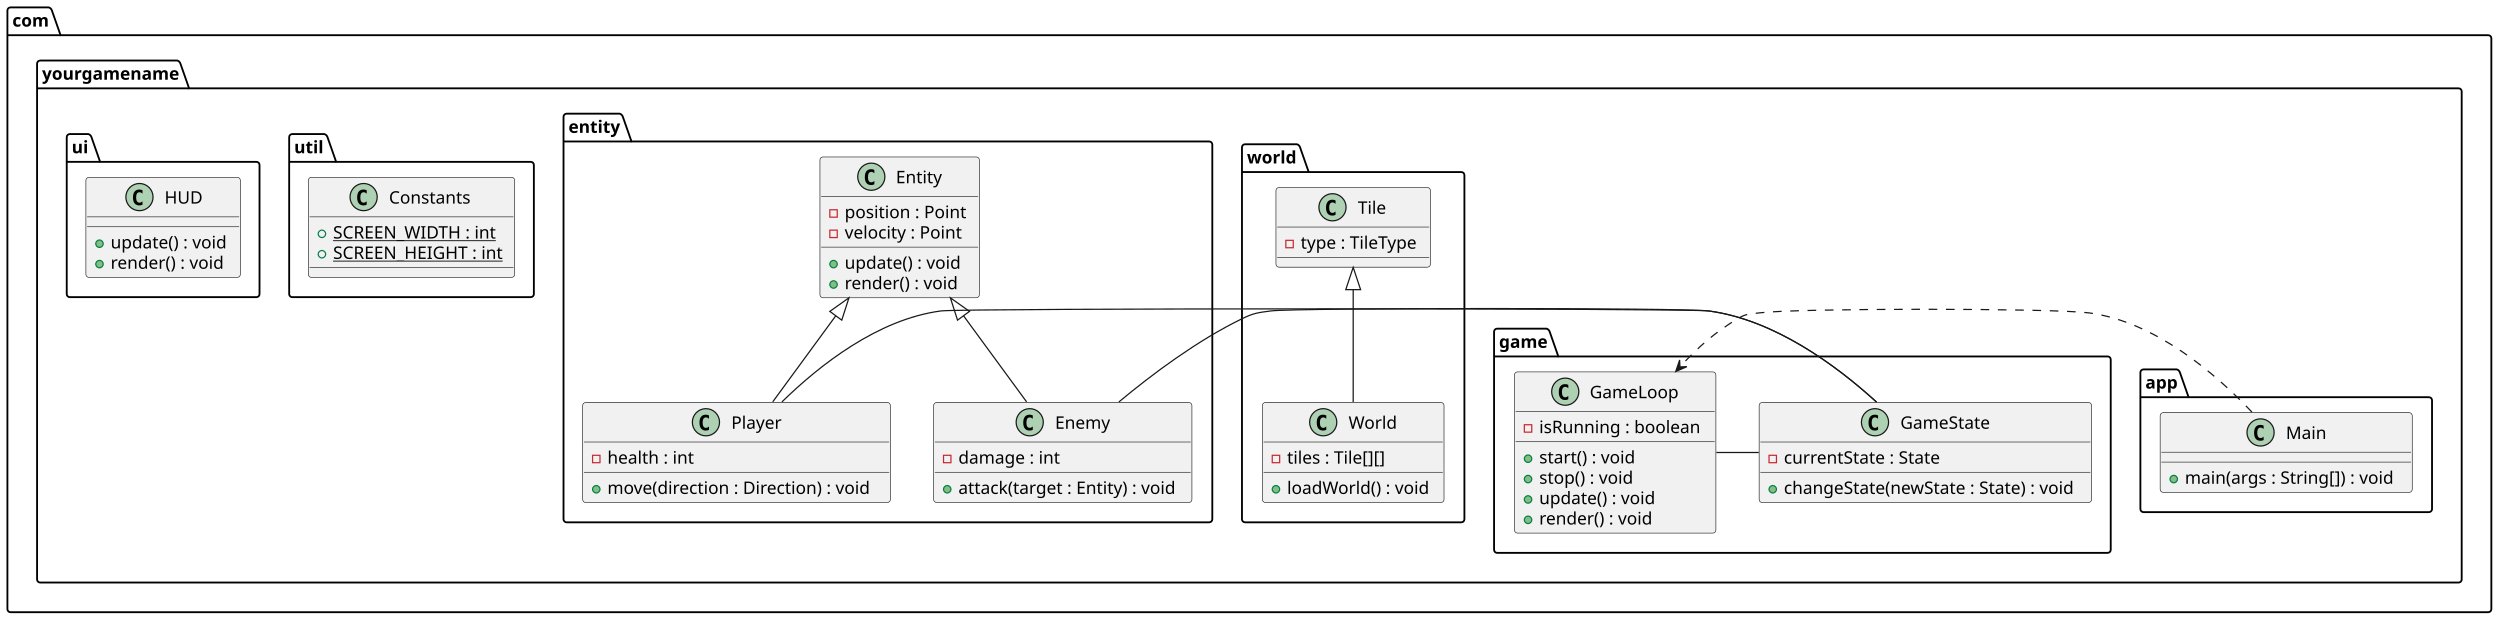
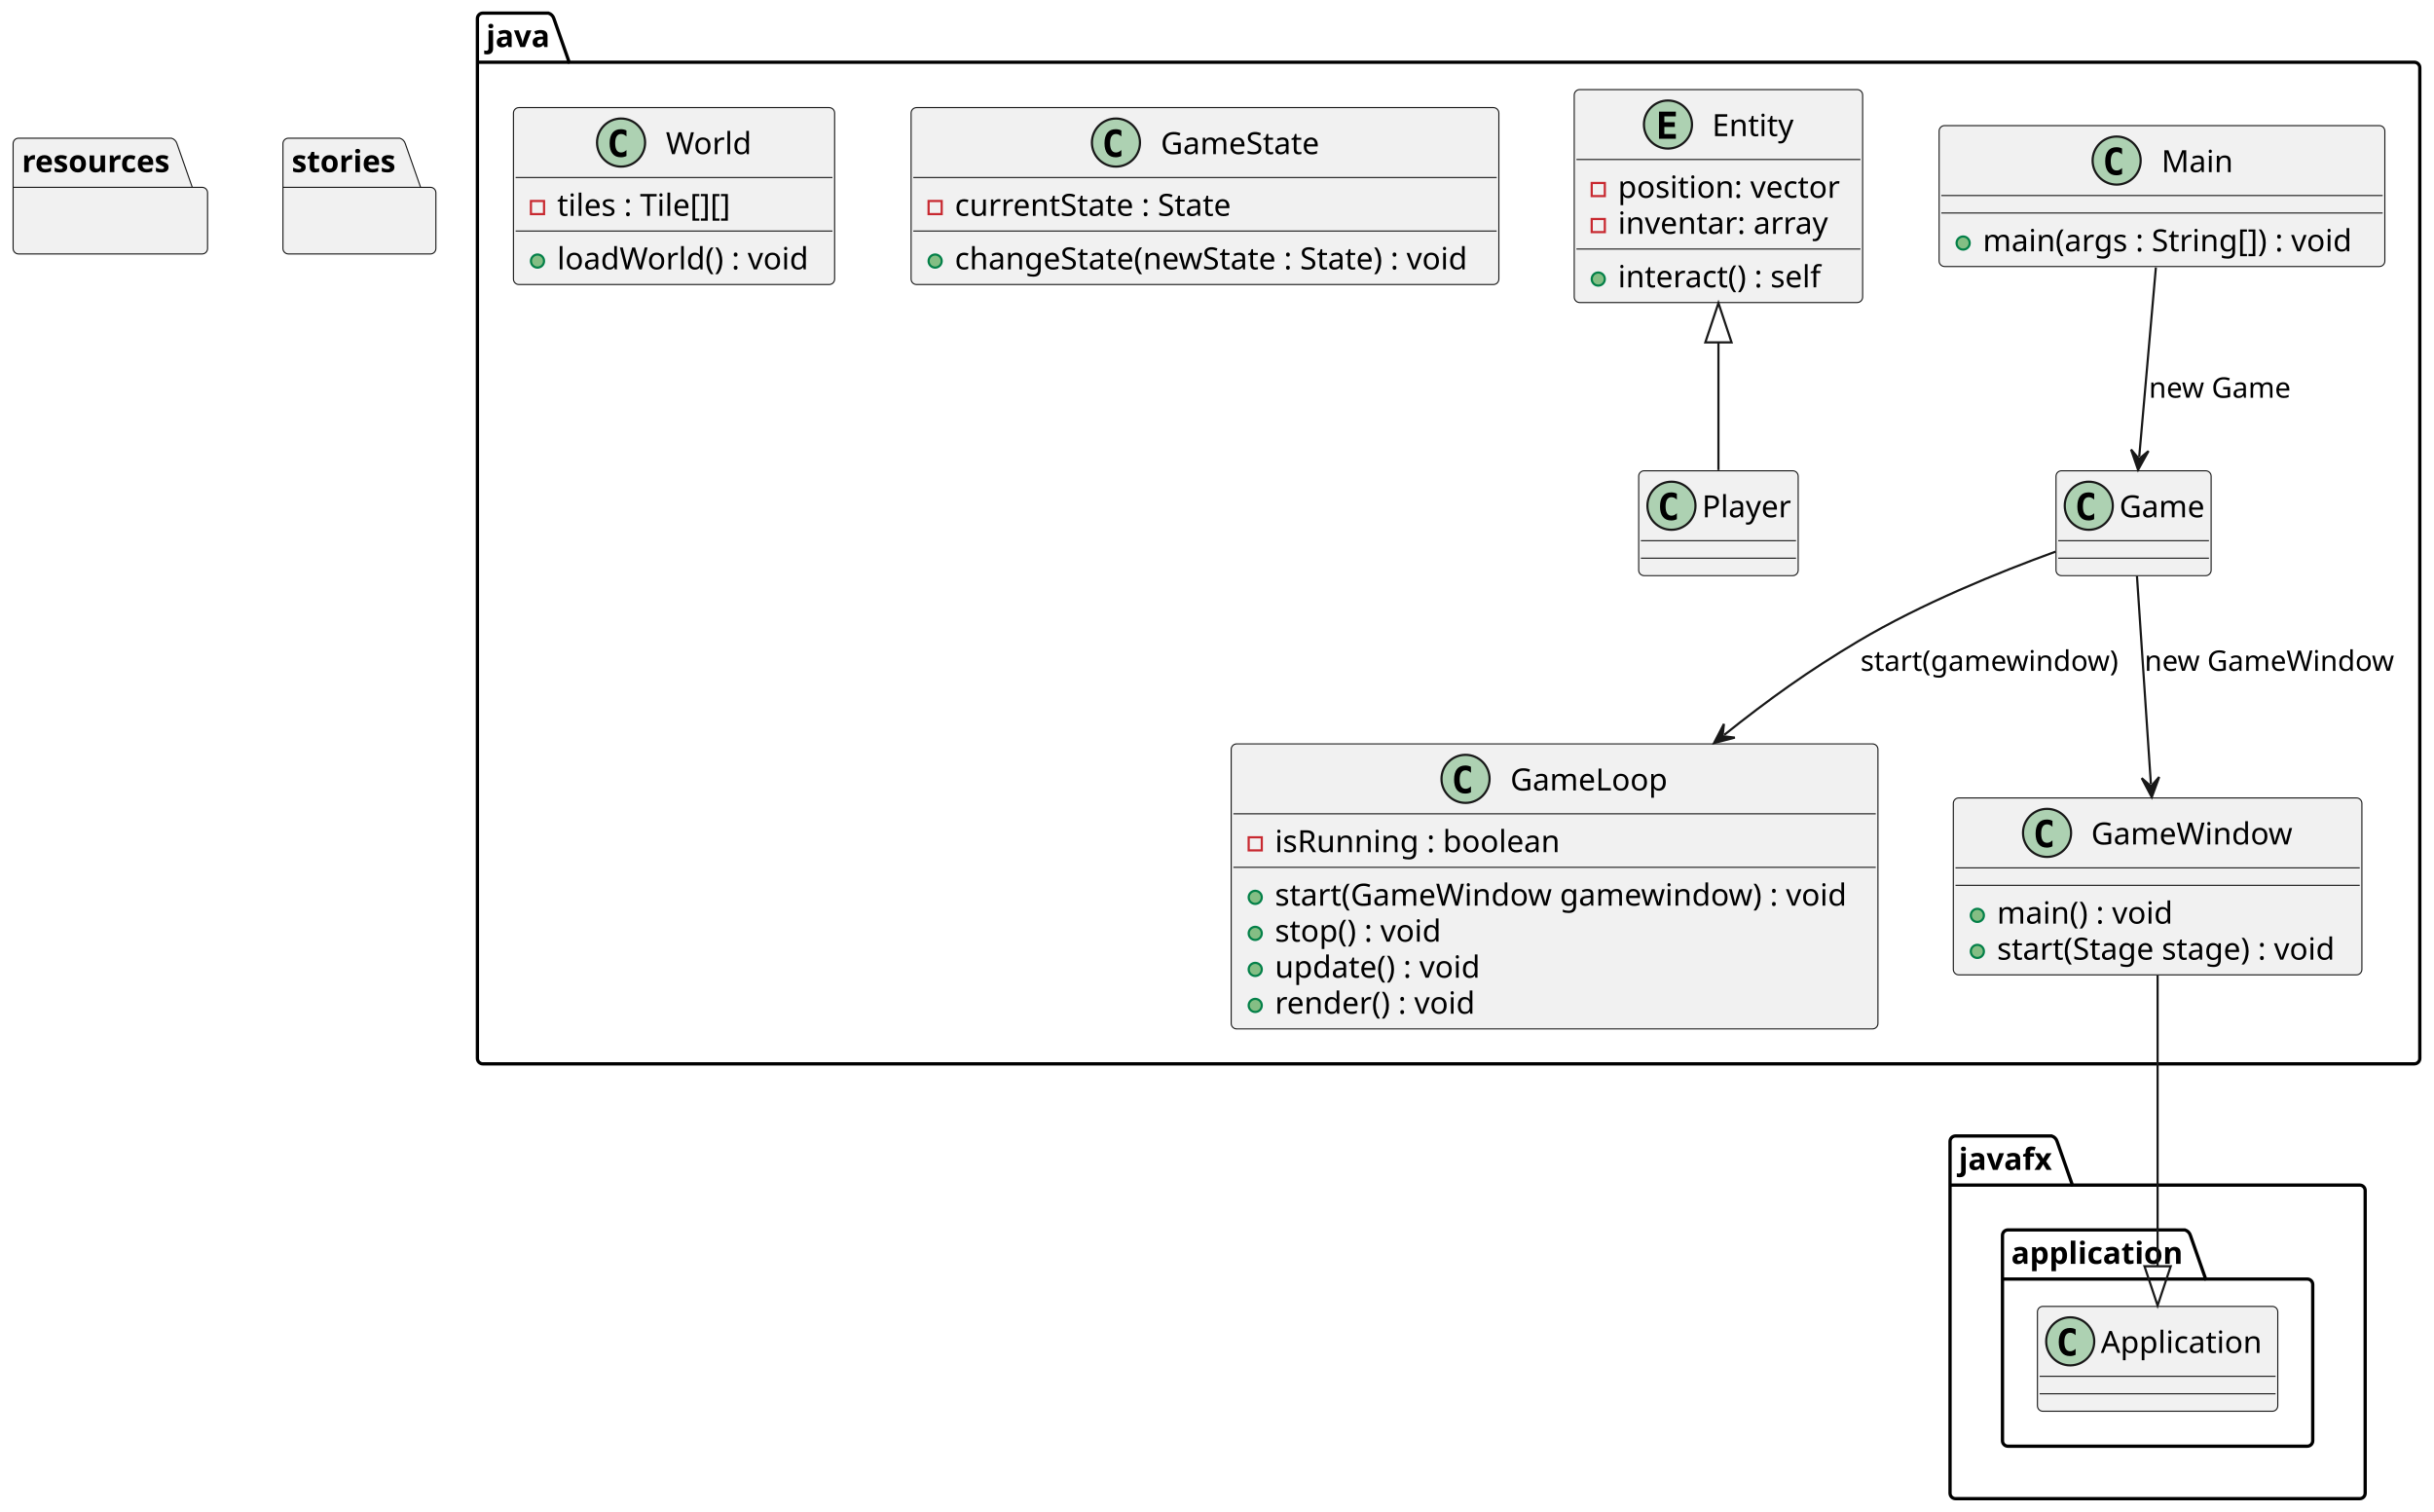
- <svg xmlns="http://www.w3.org/2000/svg" contentStyleType="text/css" height="502px" preserveAspectRatio="none" style="width:2023px;height:502px;background:#FFFFFF;" version="1.1" viewBox="0 0 2023 502" width="2023px" zoomAndPan="magnify">
+ <svg xmlns="http://www.w3.org/2000/svg" contentStyleType="text/css" height="692px" preserveAspectRatio="none" style="width:1114px;height:692px;background:#FFFFFF;" version="1.1" viewBox="0 0 1114 692" width="1114px" zoomAndPan="magnify">
  <defs />
  <g>
-     <g id="cluster_com">
-       <path d="M8.5,6 L39.5,6 A3.75,3.75 0 0 1 42,8.5 L49,28.488 L2013.5,28.488 A2.5,2.5 0 0 1 2016,30.988 L2016,492.89 A2.5,2.5 0 0 1 2013.5,495.39 L8.5,495.39 A2.5,2.5 0 0 1 6,492.89 L6,8.5 A2.5,2.5 0 0 1 8.5,6 " fill="none" style="stroke:#000000;stroke-width:1.5;" />
-       <line style="stroke:#000000;stroke-width:1.5;" x1="6" x2="49" y1="28.488" y2="28.488" />
-       <text fill="#000000" font-family="sans-serif" font-size="14" font-weight="bold" lengthAdjust="spacing" textLength="30" x="10" y="21.535">com</text>
+     <g id="cluster_javafx">
+       <path d="M895,519.91 L939,519.91 A3.75,3.75 0 0 1 941.5,522.41 L948.5,542.398 L1080,542.398 A2.5,2.5 0 0 1 1082.5,544.898 L1082.5,683.41 A2.5,2.5 0 0 1 1080,685.91 L895,685.91 A2.5,2.5 0 0 1 892.5,683.41 L892.5,522.41 A2.5,2.5 0 0 1 895,519.91 " fill="none" style="stroke:#000000;stroke-width:1.5;" />
+       <line style="stroke:#000000;stroke-width:1.5;" x1="892.5" x2="948.5" y1="542.398" y2="542.398" />
+       <text fill="#000000" font-family="sans-serif" font-size="14" font-weight="bold" lengthAdjust="spacing" textLength="43" x="896.5" y="535.445">javafx</text>
    </g>
-     <g id="cluster_yourgamename">
-       <path d="M32.5,49 L143.5,49 A3.75,3.75 0 0 1 146,51.5 L153,71.488 L1989.5,71.488 A2.5,2.5 0 0 1 1992,73.988 L1992,468.89 A2.5,2.5 0 0 1 1989.5,471.39 L32.5,471.39 A2.5,2.5 0 0 1 30,468.89 L30,51.5 A2.5,2.5 0 0 1 32.5,49 " fill="none" style="stroke:#000000;stroke-width:1.5;" />
-       <line style="stroke:#000000;stroke-width:1.5;" x1="30" x2="153" y1="71.488" y2="71.488" />
-       <text fill="#000000" font-family="sans-serif" font-size="14" font-weight="bold" lengthAdjust="spacing" textLength="110" x="34" y="64.535">yourgamename</text>
+     <g id="cluster_application">
+       <path d="M919,562.91 L1000,562.91 A3.75,3.75 0 0 1 1002.5,565.41 L1009.5,585.398 L1056,585.398 A2.5,2.5 0 0 1 1058.5,587.898 L1058.5,659.41 A2.5,2.5 0 0 1 1056,661.91 L919,661.91 A2.5,2.5 0 0 1 916.5,659.41 L916.5,565.41 A2.5,2.5 0 0 1 919,562.91 " fill="none" style="stroke:#000000;stroke-width:1.5;" />
+       <line style="stroke:#000000;stroke-width:1.5;" x1="916.5" x2="1009.5" y1="585.398" y2="585.398" />
+       <text fill="#000000" font-family="sans-serif" font-size="14" font-weight="bold" lengthAdjust="spacing" textLength="80" x="920.5" y="578.445">application</text>
    </g>
-     <g id="cluster_app">
-       <path d="M1734.5,298.93 L1761.5,298.93 A3.75,3.75 0 0 1 1764,301.43 L1771,321.418 L1965.5,321.418 A2.5,2.5 0 0 1 1968,323.918 L1968,411.91 A2.5,2.5 0 0 1 1965.5,414.41 L1734.5,414.41 A2.5,2.5 0 0 1 1732,411.91 L1732,301.43 A2.5,2.5 0 0 1 1734.5,298.93 " fill="none" style="stroke:#000000;stroke-width:1.5;" />
-       <line style="stroke:#000000;stroke-width:1.5;" x1="1732" x2="1771" y1="321.418" y2="321.418" />
-       <text fill="#000000" font-family="sans-serif" font-size="14" font-weight="bold" lengthAdjust="spacing" textLength="26" x="1736" y="314.465">app</text>
+     <g id="cluster_java">
+       <path d="M221,6 L251,6 A3.75,3.75 0 0 1 253.5,8.5 L260.5,28.488 L1105,28.488 A2.5,2.5 0 0 1 1107.5,30.988 L1107.5,484.41 A2.5,2.5 0 0 1 1105,486.91 L221,486.91 A2.5,2.5 0 0 1 218.5,484.41 L218.5,8.5 A2.5,2.5 0 0 1 221,6 " fill="none" style="stroke:#000000;stroke-width:1.5;" />
+       <line style="stroke:#000000;stroke-width:1.5;" x1="218.5" x2="260.5" y1="28.488" y2="28.488" />
+       <text fill="#000000" font-family="sans-serif" font-size="14" font-weight="bold" lengthAdjust="spacing" textLength="29" x="222.5" y="21.535">java</text>
    </g>
-     <g id="cluster_game">
-       <path d="M1211.5,265.95 L1251.5,265.95 A3.75,3.75 0 0 1 1254,268.45 L1261,288.438 L1705.5,288.438 A2.5,2.5 0 0 1 1708,290.938 L1708,444.89 A2.5,2.5 0 0 1 1705.5,447.39 L1211.5,447.39 A2.5,2.5 0 0 1 1209,444.89 L1209,268.45 A2.5,2.5 0 0 1 1211.5,265.95 " fill="none" style="stroke:#000000;stroke-width:1.5;" />
-       <line style="stroke:#000000;stroke-width:1.5;" x1="1209" x2="1261" y1="288.438" y2="288.438" />
-       <text fill="#000000" font-family="sans-serif" font-size="14" font-weight="bold" lengthAdjust="spacing" textLength="39" x="1213" y="281.485">game</text>
-     </g>
-     <g id="cluster_world">
-       <path d="M1007.5,116.73 L1049.5,116.73 A3.75,3.75 0 0 1 1052,119.23 L1059,139.218 L1182.5,139.218 A2.5,2.5 0 0 1 1185,141.718 L1185,420.16 A2.5,2.5 0 0 1 1182.5,422.66 L1007.5,422.66 A2.5,2.5 0 0 1 1005,420.16 L1005,119.23 A2.5,2.5 0 0 1 1007.5,116.73 " fill="none" style="stroke:#000000;stroke-width:1.5;" />
-       <line style="stroke:#000000;stroke-width:1.5;" x1="1005" x2="1059" y1="139.218" y2="139.218" />
-       <text fill="#000000" font-family="sans-serif" font-size="14" font-weight="bold" lengthAdjust="spacing" textLength="41" x="1009" y="132.265">world</text>
-     </g>
-     <g id="cluster_entity">
-       <path d="M458.5,92 L501.5,92 A3.75,3.75 0 0 1 504,94.5 L511,114.488 L978.5,114.488 A2.5,2.5 0 0 1 981,116.988 L981,420.16 A2.5,2.5 0 0 1 978.5,422.66 L458.5,422.66 A2.5,2.5 0 0 1 456,420.16 L456,94.5 A2.5,2.5 0 0 1 458.5,92 " fill="none" style="stroke:#000000;stroke-width:1.5;" />
-       <line style="stroke:#000000;stroke-width:1.5;" x1="456" x2="511" y1="114.488" y2="114.488" />
-       <text fill="#000000" font-family="sans-serif" font-size="14" font-weight="bold" lengthAdjust="spacing" textLength="42" x="460" y="107.535">entity</text>
-     </g>
-     <g id="cluster_util">
-       <path d="M236.5,108.48 L262.5,108.48 A3.75,3.75 0 0 1 265,110.98 L272,130.968 L429.5,130.968 A2.5,2.5 0 0 1 432,133.468 L432,237.96 A2.5,2.5 0 0 1 429.5,240.46 L236.5,240.46 A2.5,2.5 0 0 1 234,237.96 L234,110.98 A2.5,2.5 0 0 1 236.5,108.48 " fill="none" style="stroke:#000000;stroke-width:1.5;" />
-       <line style="stroke:#000000;stroke-width:1.5;" x1="234" x2="272" y1="130.968" y2="130.968" />
-       <text fill="#000000" font-family="sans-serif" font-size="14" font-weight="bold" lengthAdjust="spacing" textLength="25" x="238" y="124.015">util</text>
-     </g>
-     <g id="cluster_ui">
-       <path d="M56.5,108.48 L71.5,108.48 A3.75,3.75 0 0 1 74,110.98 L81,130.968 L207.5,130.968 A2.5,2.5 0 0 1 210,133.468 L210,237.96 A2.5,2.5 0 0 1 207.5,240.46 L56.5,240.46 A2.5,2.5 0 0 1 54,237.96 L54,110.98 A2.5,2.5 0 0 1 56.5,108.48 " fill="none" style="stroke:#000000;stroke-width:1.5;" />
-       <line style="stroke:#000000;stroke-width:1.5;" x1="54" x2="81" y1="130.968" y2="130.968" />
-       <text fill="#000000" font-family="sans-serif" font-size="14" font-weight="bold" lengthAdjust="spacing" textLength="14" x="58" y="124.015">ui</text>
+     <g id="elem_Application">
+       <rect codeLine="3" fill="#F1F1F1" height="48" id="Application" rx="2.5" ry="2.5" style="stroke:#181818;stroke-width:0.5;" width="110" x="932.5" y="597.91" />
+       <ellipse cx="947.5" cy="613.91" fill="#ADD1B2" rx="11" ry="11" style="stroke:#181818;stroke-width:1.0;" />
+       <path d="M949.973,620.053 Q949.392,620.352 948.753,620.501 Q948.114,620.651 947.408,620.651 Q944.901,620.651 943.582,618.999 Q942.262,617.347 942.262,614.226 Q942.262,611.096 943.582,609.445 Q944.901,607.793 947.408,607.793 Q948.114,607.793 948.761,607.942 Q949.409,608.092 949.973,608.39 L949.973,611.113 Q949.342,610.532 948.749,610.262 Q948.155,609.992 947.524,609.992 Q946.18,609.992 945.495,611.059 Q944.81,612.126 944.81,614.226 Q944.81,616.318 945.495,617.384 Q946.18,618.451 947.524,618.451 Q948.155,618.451 948.749,618.181 Q949.342,617.912 949.973,617.33 Z " fill="#000000" />
+       <text fill="#000000" font-family="sans-serif" font-size="14" lengthAdjust="spacing" textLength="78" x="961.5" y="619.201">Application</text>
+       <line style="stroke:#181818;stroke-width:0.5;" x1="933.5" x2="1041.5" y1="629.91" y2="629.91" />
+       <line style="stroke:#181818;stroke-width:0.5;" x1="933.5" x2="1041.5" y1="637.91" y2="637.91" />
    </g>
    <g id="elem_Main">
-       <rect codeLine="3" fill="#F1F1F1" height="64.488" id="Main" rx="2.5" ry="2.5" style="stroke:#181818;stroke-width:0.5;" width="204" x="1748" y="333.93" />
-       <ellipse cx="1829.25" cy="349.93" fill="#ADD1B2" rx="11" ry="11" style="stroke:#181818;stroke-width:1.0;" />
-       <path d="M1831.723,356.073 Q1831.142,356.372 1830.503,356.521 Q1829.864,356.671 1829.158,356.671 Q1826.651,356.671 1825.332,355.019 Q1824.012,353.367 1824.012,350.246 Q1824.012,347.116 1825.332,345.465 Q1826.651,343.813 1829.158,343.813 Q1829.864,343.813 1830.511,343.962 Q1831.159,344.112 1831.723,344.411 L1831.723,347.133 Q1831.092,346.552 1830.499,346.282 Q1829.905,346.012 1829.274,346.012 Q1827.93,346.012 1827.245,347.079 Q1826.56,348.146 1826.56,350.246 Q1826.56,352.338 1827.245,353.404 Q1827.93,354.471 1829.274,354.471 Q1829.905,354.471 1830.499,354.201 Q1831.092,353.932 1831.723,353.35 Z " fill="#000000" />
-       <text fill="#000000" font-family="sans-serif" font-size="14" lengthAdjust="spacing" textLength="33" x="1849.75" y="355.221">Main</text>
-       <line style="stroke:#181818;stroke-width:0.5;" x1="1749" x2="1951" y1="365.93" y2="365.93" />
-       <line style="stroke:#181818;stroke-width:0.5;" x1="1749" x2="1951" y1="373.93" y2="373.93" />
-       <ellipse cx="1759" cy="387.674" fill="#84BE84" rx="3" ry="3" style="stroke:#038048;stroke-width:1.0;" />
-       <text fill="#000000" font-family="sans-serif" font-size="14" lengthAdjust="spacing" textLength="178" x="1768" y="391.465">main(args : String[]) : void</text>
+       <rect codeLine="7" fill="#F1F1F1" height="64.488" id="Main" rx="2.5" ry="2.5" style="stroke:#181818;stroke-width:0.5;" width="204" x="887.5" y="57.49" />
+       <ellipse cx="968.75" cy="73.49" fill="#ADD1B2" rx="11" ry="11" style="stroke:#181818;stroke-width:1.0;" />
+       <path d="M971.223,79.633 Q970.642,79.932 970.003,80.081 Q969.364,80.231 968.658,80.231 Q966.151,80.231 964.832,78.579 Q963.512,76.927 963.512,73.806 Q963.512,70.677 964.832,69.025 Q966.151,67.373 968.658,67.373 Q969.364,67.373 970.011,67.522 Q970.659,67.672 971.223,67.971 L971.223,70.693 Q970.592,70.112 969.999,69.842 Q969.405,69.573 968.774,69.573 Q967.43,69.573 966.745,70.639 Q966.06,71.706 966.06,73.806 Q966.06,75.898 966.745,76.964 Q967.43,78.031 968.774,78.031 Q969.405,78.031 969.999,77.761 Q970.592,77.492 971.223,76.91 Z " fill="#000000" />
+       <text fill="#000000" font-family="sans-serif" font-size="14" lengthAdjust="spacing" textLength="33" x="989.25" y="78.781">Main</text>
+       <line style="stroke:#181818;stroke-width:0.5;" x1="888.5" x2="1090.5" y1="89.49" y2="89.49" />
+       <line style="stroke:#181818;stroke-width:0.5;" x1="888.5" x2="1090.5" y1="97.49" y2="97.49" />
+       <ellipse cx="898.5" cy="111.234" fill="#84BE84" rx="3" ry="3" style="stroke:#038048;stroke-width:1.0;" />
+       <text fill="#000000" font-family="sans-serif" font-size="14" lengthAdjust="spacing" textLength="178" x="907.5" y="115.025">main(args : String[]) : void</text>
+     </g>
+     <g id="elem_Entity">
+       <rect codeLine="10" fill="#F1F1F1" height="97.465" id="Entity" rx="2.5" ry="2.5" style="stroke:#181818;stroke-width:0.5;" width="132" x="720.5" y="41" />
+       <ellipse cx="763.4" cy="57" fill="#ADD1B2" rx="11" ry="11" style="stroke:#181818;stroke-width:1.0;" />
+       <path d="M767.014,63.5 L759.294,63.5 L759.294,51.107 L767.014,51.107 L767.014,53.265 L761.743,53.265 L761.743,55.938 L766.516,55.938 L766.516,58.096 L761.743,58.096 L761.743,61.342 L767.014,61.342 Z " fill="#000000" />
+       <text fill="#000000" font-family="sans-serif" font-size="14" lengthAdjust="spacing" textLength="38" x="783.6" y="62.291">Entity</text>
+       <line style="stroke:#181818;stroke-width:0.5;" x1="721.5" x2="851.5" y1="73" y2="73" />
+       <rect fill="none" height="6" style="stroke:#C82930;stroke-width:1.0;" width="6" x="728.5" y="83.744" />
+       <text fill="#000000" font-family="sans-serif" font-size="14" lengthAdjust="spacing" textLength="106" x="740.5" y="90.535">position: vector</text>
+       <rect fill="none" height="6" style="stroke:#C82930;stroke-width:1.0;" width="6" x="728.5" y="100.232" />
+       <text fill="#000000" font-family="sans-serif" font-size="14" lengthAdjust="spacing" textLength="99" x="740.5" y="107.023">inventar: array</text>
+       <line style="stroke:#181818;stroke-width:0.5;" x1="721.5" x2="851.5" y1="113.977" y2="113.977" />
+       <ellipse cx="731.5" cy="127.721" fill="#84BE84" rx="3" ry="3" style="stroke:#038048;stroke-width:1.0;" />
+       <text fill="#000000" font-family="sans-serif" font-size="14" lengthAdjust="spacing" textLength="98" x="740.5" y="131.512">interact() : self</text>
+     </g>
+     <g id="elem_Game">
+       <rect codeLine="15" fill="#F1F1F1" height="48" id="Game" rx="2.5" ry="2.5" style="stroke:#181818;stroke-width:0.5;" width="71" x="941" y="215.47" />
+       <ellipse cx="956" cy="231.47" fill="#ADD1B2" rx="11" ry="11" style="stroke:#181818;stroke-width:1.0;" />
+       <path d="M958.473,237.613 Q957.892,237.912 957.253,238.061 Q956.614,238.211 955.908,238.211 Q953.401,238.211 952.082,236.559 Q950.762,234.907 950.762,231.786 Q950.762,228.656 952.082,227.005 Q953.401,225.353 955.908,225.353 Q956.614,225.353 957.261,225.502 Q957.909,225.652 958.473,225.951 L958.473,228.673 Q957.842,228.092 957.249,227.822 Q956.655,227.553 956.024,227.553 Q954.68,227.553 953.995,228.619 Q953.31,229.686 953.31,231.786 Q953.31,233.878 953.995,234.944 Q954.68,236.011 956.024,236.011 Q956.655,236.011 957.249,235.741 Q957.842,235.471 958.473,234.89 Z " fill="#000000" />
+       <text fill="#000000" font-family="sans-serif" font-size="14" lengthAdjust="spacing" textLength="39" x="970" y="236.761">Game</text>
+       <line style="stroke:#181818;stroke-width:0.5;" x1="942" x2="1011" y1="247.47" y2="247.47" />
+       <line style="stroke:#181818;stroke-width:0.5;" x1="942" x2="1011" y1="255.47" y2="255.47" />
    </g>
    <g id="elem_GameLoop">
-       <rect codeLine="9" fill="#F1F1F1" height="130.441" id="GameLoop" rx="2.5" ry="2.5" style="stroke:#181818;stroke-width:0.5;" width="163" x="1225.5" y="300.95" />
-       <ellipse cx="1266.6" cy="316.95" fill="#ADD1B2" rx="11" ry="11" style="stroke:#181818;stroke-width:1.0;" />
-       <path d="M1269.073,323.093 Q1268.492,323.392 1267.853,323.541 Q1267.214,323.691 1266.508,323.691 Q1264.001,323.691 1262.681,322.039 Q1261.362,320.387 1261.362,317.266 Q1261.362,314.137 1262.681,312.485 Q1264.001,310.833 1266.508,310.833 Q1267.214,310.833 1267.861,310.982 Q1268.509,311.132 1269.073,311.43 L1269.073,314.153 Q1268.442,313.572 1267.849,313.302 Q1267.255,313.033 1266.624,313.033 Q1265.28,313.033 1264.595,314.099 Q1263.91,315.166 1263.91,317.266 Q1263.91,319.358 1264.595,320.424 Q1265.28,321.491 1266.624,321.491 Q1267.255,321.491 1267.849,321.221 Q1268.442,320.952 1269.073,320.37 Z " fill="#000000" />
-       <text fill="#000000" font-family="sans-serif" font-size="14" lengthAdjust="spacing" textLength="73" x="1286.4" y="322.241">GameLoop</text>
-       <line style="stroke:#181818;stroke-width:0.5;" x1="1226.5" x2="1387.5" y1="332.95" y2="332.95" />
-       <rect fill="none" height="6" style="stroke:#C82930;stroke-width:1.0;" width="6" x="1233.5" y="343.694" />
-       <text fill="#000000" font-family="sans-serif" font-size="14" lengthAdjust="spacing" textLength="137" x="1245.5" y="350.485">isRunning : boolean</text>
-       <line style="stroke:#181818;stroke-width:0.5;" x1="1226.5" x2="1387.5" y1="357.438" y2="357.438" />
-       <ellipse cx="1236.5" cy="371.182" fill="#84BE84" rx="3" ry="3" style="stroke:#038048;stroke-width:1.0;" />
-       <text fill="#000000" font-family="sans-serif" font-size="14" lengthAdjust="spacing" textLength="82" x="1245.5" y="374.973">start() : void</text>
-       <ellipse cx="1236.5" cy="387.671" fill="#84BE84" rx="3" ry="3" style="stroke:#038048;stroke-width:1.0;" />
-       <text fill="#000000" font-family="sans-serif" font-size="14" lengthAdjust="spacing" textLength="81" x="1245.5" y="391.462">stop() : void</text>
-       <ellipse cx="1236.5" cy="404.159" fill="#84BE84" rx="3" ry="3" style="stroke:#038048;stroke-width:1.0;" />
-       <text fill="#000000" font-family="sans-serif" font-size="14" lengthAdjust="spacing" textLength="99" x="1245.5" y="407.95">update() : void</text>
-       <ellipse cx="1236.5" cy="420.647" fill="#84BE84" rx="3" ry="3" style="stroke:#038048;stroke-width:1.0;" />
-       <text fill="#000000" font-family="sans-serif" font-size="14" lengthAdjust="spacing" textLength="97" x="1245.5" y="424.438">render() : void</text>
+       <rect codeLine="16" fill="#F1F1F1" height="130.441" id="GameLoop" rx="2.5" ry="2.5" style="stroke:#181818;stroke-width:0.5;" width="296" x="563.5" y="340.47" />
+       <ellipse cx="670.75" cy="356.47" fill="#ADD1B2" rx="11" ry="11" style="stroke:#181818;stroke-width:1.0;" />
+       <path d="M673.223,362.613 Q672.642,362.912 672.003,363.061 Q671.364,363.211 670.658,363.211 Q668.151,363.211 666.832,361.559 Q665.512,359.907 665.512,356.786 Q665.512,353.656 666.832,352.005 Q668.151,350.353 670.658,350.353 Q671.364,350.353 672.011,350.502 Q672.659,350.652 673.223,350.95 L673.223,353.673 Q672.592,353.092 671.999,352.822 Q671.405,352.553 670.774,352.553 Q669.43,352.553 668.745,353.619 Q668.06,354.686 668.06,356.786 Q668.06,358.878 668.745,359.944 Q669.43,361.011 670.774,361.011 Q671.405,361.011 671.999,360.741 Q672.592,360.471 673.223,359.89 Z " fill="#000000" />
+       <text fill="#000000" font-family="sans-serif" font-size="14" lengthAdjust="spacing" textLength="73" x="691.25" y="361.761">GameLoop</text>
+       <line style="stroke:#181818;stroke-width:0.5;" x1="564.5" x2="858.5" y1="372.47" y2="372.47" />
+       <rect fill="none" height="6" style="stroke:#C82930;stroke-width:1.0;" width="6" x="571.5" y="383.214" />
+       <text fill="#000000" font-family="sans-serif" font-size="14" lengthAdjust="spacing" textLength="137" x="583.5" y="390.005">isRunning : boolean</text>
+       <line style="stroke:#181818;stroke-width:0.5;" x1="564.5" x2="858.5" y1="396.958" y2="396.958" />
+       <ellipse cx="574.5" cy="410.702" fill="#84BE84" rx="3" ry="3" style="stroke:#038048;stroke-width:1.0;" />
+       <text fill="#000000" font-family="sans-serif" font-size="14" lengthAdjust="spacing" textLength="270" x="583.5" y="414.493">start(GameWindow gamewindow) : void</text>
+       <ellipse cx="574.5" cy="427.191" fill="#84BE84" rx="3" ry="3" style="stroke:#038048;stroke-width:1.0;" />
+       <text fill="#000000" font-family="sans-serif" font-size="14" lengthAdjust="spacing" textLength="81" x="583.5" y="430.982">stop() : void</text>
+       <ellipse cx="574.5" cy="443.679" fill="#84BE84" rx="3" ry="3" style="stroke:#038048;stroke-width:1.0;" />
+       <text fill="#000000" font-family="sans-serif" font-size="14" lengthAdjust="spacing" textLength="99" x="583.5" y="447.47">update() : void</text>
+       <ellipse cx="574.5" cy="460.167" fill="#84BE84" rx="3" ry="3" style="stroke:#038048;stroke-width:1.0;" />
+       <text fill="#000000" font-family="sans-serif" font-size="14" lengthAdjust="spacing" textLength="97" x="583.5" y="463.958">render() : void</text>
    </g>
    <g id="elem_GameState">
-       <rect codeLine="17" fill="#F1F1F1" height="80.977" id="GameState" rx="2.5" ry="2.5" style="stroke:#181818;stroke-width:0.5;" width="269" x="1423.5" y="325.68" />
-       <ellipse cx="1517.25" cy="341.68" fill="#ADD1B2" rx="11" ry="11" style="stroke:#181818;stroke-width:1.0;" />
-       <path d="M1519.723,347.823 Q1519.142,348.122 1518.503,348.271 Q1517.864,348.421 1517.158,348.421 Q1514.651,348.421 1513.332,346.769 Q1512.012,345.117 1512.012,341.996 Q1512.012,338.866 1513.332,337.215 Q1514.651,335.563 1517.158,335.563 Q1517.864,335.563 1518.511,335.712 Q1519.159,335.862 1519.723,336.161 L1519.723,338.883 Q1519.092,338.302 1518.499,338.032 Q1517.905,337.762 1517.274,337.762 Q1515.93,337.762 1515.245,338.829 Q1514.56,339.896 1514.56,341.996 Q1514.56,344.088 1515.245,345.154 Q1515.93,346.221 1517.274,346.221 Q1517.905,346.221 1518.499,345.951 Q1519.092,345.682 1519.723,345.1 Z " fill="#000000" />
-       <text fill="#000000" font-family="sans-serif" font-size="14" lengthAdjust="spacing" textLength="73" x="1537.75" y="346.971">GameState</text>
-       <line style="stroke:#181818;stroke-width:0.5;" x1="1424.5" x2="1691.5" y1="357.68" y2="357.68" />
-       <rect fill="none" height="6" style="stroke:#C82930;stroke-width:1.0;" width="6" x="1431.5" y="368.424" />
-       <text fill="#000000" font-family="sans-serif" font-size="14" lengthAdjust="spacing" textLength="130" x="1443.5" y="375.215">currentState : State</text>
-       <line style="stroke:#181818;stroke-width:0.5;" x1="1424.5" x2="1691.5" y1="382.168" y2="382.168" />
-       <ellipse cx="1434.5" cy="395.912" fill="#84BE84" rx="3" ry="3" style="stroke:#038048;stroke-width:1.0;" />
-       <text fill="#000000" font-family="sans-serif" font-size="14" lengthAdjust="spacing" textLength="243" x="1443.5" y="399.703">changeState(newState : State) : void</text>
+       <rect codeLine="23" fill="#F1F1F1" height="80.977" id="GameState" rx="2.5" ry="2.5" style="stroke:#181818;stroke-width:0.5;" width="269" x="417" y="49.25" />
+       <ellipse cx="510.75" cy="65.25" fill="#ADD1B2" rx="11" ry="11" style="stroke:#181818;stroke-width:1.0;" />
+       <path d="M513.223,71.393 Q512.642,71.692 512.003,71.841 Q511.364,71.991 510.658,71.991 Q508.151,71.991 506.832,70.339 Q505.512,68.687 505.512,65.566 Q505.512,62.437 506.832,60.785 Q508.151,59.133 510.658,59.133 Q511.364,59.133 512.011,59.282 Q512.659,59.432 513.223,59.73 L513.223,62.453 Q512.592,61.872 511.999,61.602 Q511.405,61.333 510.774,61.333 Q509.43,61.333 508.745,62.399 Q508.06,63.466 508.06,65.566 Q508.06,67.658 508.745,68.724 Q509.43,69.791 510.774,69.791 Q511.405,69.791 511.999,69.521 Q512.592,69.251 513.223,68.67 Z " fill="#000000" />
+       <text fill="#000000" font-family="sans-serif" font-size="14" lengthAdjust="spacing" textLength="73" x="531.25" y="70.541">GameState</text>
+       <line style="stroke:#181818;stroke-width:0.5;" x1="418" x2="685" y1="81.25" y2="81.25" />
+       <rect fill="none" height="6" style="stroke:#C82930;stroke-width:1.0;" width="6" x="425" y="91.994" />
+       <text fill="#000000" font-family="sans-serif" font-size="14" lengthAdjust="spacing" textLength="130" x="437" y="98.785">currentState : State</text>
+       <line style="stroke:#181818;stroke-width:0.5;" x1="418" x2="685" y1="105.738" y2="105.738" />
+       <ellipse cx="428" cy="119.482" fill="#84BE84" rx="3" ry="3" style="stroke:#038048;stroke-width:1.0;" />
+       <text fill="#000000" font-family="sans-serif" font-size="14" lengthAdjust="spacing" textLength="243" x="437" y="123.273">changeState(newState : State) : void</text>
+     </g>
+     <g id="elem_GameWindow">
+       <rect codeLine="27" fill="#F1F1F1" height="80.977" id="GameWindow" rx="2.5" ry="2.5" style="stroke:#181818;stroke-width:0.5;" width="187" x="894" y="365.2" />
+       <ellipse cx="936.9" cy="381.2" fill="#ADD1B2" rx="11" ry="11" style="stroke:#181818;stroke-width:1.0;" />
+       <path d="M939.373,387.343 Q938.792,387.642 938.153,387.791 Q937.514,387.941 936.808,387.941 Q934.301,387.941 932.981,386.289 Q931.662,384.637 931.662,381.516 Q931.662,378.387 932.981,376.735 Q934.301,375.083 936.808,375.083 Q937.514,375.083 938.161,375.232 Q938.809,375.382 939.373,375.68 L939.373,378.403 Q938.742,377.822 938.149,377.552 Q937.555,377.283 936.924,377.283 Q935.58,377.283 934.895,378.349 Q934.21,379.416 934.21,381.516 Q934.21,383.608 934.895,384.674 Q935.58,385.741 936.924,385.741 Q937.555,385.741 938.149,385.471 Q938.742,385.202 939.373,384.62 Z " fill="#000000" />
+       <text fill="#000000" font-family="sans-serif" font-size="14" lengthAdjust="spacing" textLength="93" x="957.1" y="386.491">GameWindow</text>
+       <line style="stroke:#181818;stroke-width:0.5;" x1="895" x2="1080" y1="397.2" y2="397.2" />
+       <line style="stroke:#181818;stroke-width:0.5;" x1="895" x2="1080" y1="405.2" y2="405.2" />
+       <ellipse cx="905" cy="418.944" fill="#84BE84" rx="3" ry="3" style="stroke:#038048;stroke-width:1.0;" />
+       <text fill="#000000" font-family="sans-serif" font-size="14" lengthAdjust="spacing" textLength="85" x="914" y="422.735">main() : void</text>
+       <ellipse cx="905" cy="435.432" fill="#84BE84" rx="3" ry="3" style="stroke:#038048;stroke-width:1.0;" />
+       <text fill="#000000" font-family="sans-serif" font-size="14" lengthAdjust="spacing" textLength="161" x="914" y="439.223">start(Stage stage) : void</text>
+     </g>
+     <g id="elem_Player">
+       <rect codeLine="31" fill="#F1F1F1" height="48" id="Player" rx="2.5" ry="2.5" style="stroke:#181818;stroke-width:0.5;" width="73" x="750" y="215.47" />
+       <ellipse cx="765" cy="231.47" fill="#ADD1B2" rx="11" ry="11" style="stroke:#181818;stroke-width:1.0;" />
+       <path d="M767.473,237.613 Q766.892,237.912 766.253,238.061 Q765.614,238.211 764.908,238.211 Q762.401,238.211 761.082,236.559 Q759.762,234.907 759.762,231.786 Q759.762,228.656 761.082,227.005 Q762.401,225.353 764.908,225.353 Q765.614,225.353 766.261,225.502 Q766.909,225.652 767.473,225.951 L767.473,228.673 Q766.842,228.092 766.249,227.822 Q765.655,227.553 765.024,227.553 Q763.68,227.553 762.995,228.619 Q762.31,229.686 762.31,231.786 Q762.31,233.878 762.995,234.944 Q763.68,236.011 765.024,236.011 Q765.655,236.011 766.249,235.741 Q766.842,235.471 767.473,234.89 Z " fill="#000000" />
+       <text fill="#000000" font-family="sans-serif" font-size="14" lengthAdjust="spacing" textLength="41" x="779" y="236.761">Player</text>
+       <line style="stroke:#181818;stroke-width:0.5;" x1="751" x2="822" y1="247.47" y2="247.47" />
+       <line style="stroke:#181818;stroke-width:0.5;" x1="751" x2="822" y1="255.47" y2="255.47" />
    </g>
    <g id="elem_World">
-       <rect codeLine="24" fill="#F1F1F1" height="80.977" id="World" rx="2.5" ry="2.5" style="stroke:#181818;stroke-width:0.5;" width="147" x="1021.5" y="325.68" />
-       <ellipse cx="1070.75" cy="341.68" fill="#ADD1B2" rx="11" ry="11" style="stroke:#181818;stroke-width:1.0;" />
-       <path d="M1073.223,347.823 Q1072.642,348.122 1072.003,348.271 Q1071.364,348.421 1070.658,348.421 Q1068.151,348.421 1066.832,346.769 Q1065.512,345.117 1065.512,341.996 Q1065.512,338.866 1066.832,337.215 Q1068.151,335.563 1070.658,335.563 Q1071.364,335.563 1072.011,335.712 Q1072.659,335.862 1073.223,336.161 L1073.223,338.883 Q1072.592,338.302 1071.999,338.032 Q1071.405,337.762 1070.774,337.762 Q1069.43,337.762 1068.745,338.829 Q1068.06,339.896 1068.06,341.996 Q1068.06,344.088 1068.745,345.154 Q1069.43,346.221 1070.774,346.221 Q1071.405,346.221 1071.999,345.951 Q1072.592,345.682 1073.223,345.1 Z " fill="#000000" />
-       <text fill="#000000" font-family="sans-serif" font-size="14" lengthAdjust="spacing" textLength="40" x="1091.25" y="346.971">World</text>
-       <line style="stroke:#181818;stroke-width:0.5;" x1="1022.5" x2="1167.5" y1="357.68" y2="357.68" />
-       <rect fill="none" height="6" style="stroke:#C82930;stroke-width:1.0;" width="6" x="1029.5" y="368.424" />
-       <text fill="#000000" font-family="sans-serif" font-size="14" lengthAdjust="spacing" textLength="85" x="1041.5" y="375.215">tiles : Tile[][]</text>
-       <line style="stroke:#181818;stroke-width:0.5;" x1="1022.5" x2="1167.5" y1="382.168" y2="382.168" />
-       <ellipse cx="1032.5" cy="395.912" fill="#84BE84" rx="3" ry="3" style="stroke:#038048;stroke-width:1.0;" />
-       <text fill="#000000" font-family="sans-serif" font-size="14" lengthAdjust="spacing" textLength="121" x="1041.5" y="399.703">loadWorld() : void</text>
+       <rect codeLine="32" fill="#F1F1F1" height="80.977" id="World" rx="2.5" ry="2.5" style="stroke:#181818;stroke-width:0.5;" width="147" x="235" y="49.25" />
+       <ellipse cx="284.25" cy="65.25" fill="#ADD1B2" rx="11" ry="11" style="stroke:#181818;stroke-width:1.0;" />
+       <path d="M286.723,71.393 Q286.142,71.692 285.503,71.841 Q284.864,71.991 284.158,71.991 Q281.651,71.991 280.332,70.339 Q279.012,68.687 279.012,65.566 Q279.012,62.437 280.332,60.785 Q281.651,59.133 284.158,59.133 Q284.864,59.133 285.511,59.282 Q286.159,59.432 286.723,59.73 L286.723,62.453 Q286.092,61.872 285.499,61.602 Q284.905,61.333 284.274,61.333 Q282.93,61.333 282.245,62.399 Q281.56,63.466 281.56,65.566 Q281.56,67.658 282.245,68.724 Q282.93,69.791 284.274,69.791 Q284.905,69.791 285.499,69.521 Q286.092,69.251 286.723,68.67 Z " fill="#000000" />
+       <text fill="#000000" font-family="sans-serif" font-size="14" lengthAdjust="spacing" textLength="40" x="304.75" y="70.541">World</text>
+       <line style="stroke:#181818;stroke-width:0.5;" x1="236" x2="381" y1="81.25" y2="81.25" />
+       <rect fill="none" height="6" style="stroke:#C82930;stroke-width:1.0;" width="6" x="243" y="91.994" />
+       <text fill="#000000" font-family="sans-serif" font-size="14" lengthAdjust="spacing" textLength="85" x="255" y="98.785">tiles : Tile[][]</text>
+       <line style="stroke:#181818;stroke-width:0.5;" x1="236" x2="381" y1="105.738" y2="105.738" />
+       <ellipse cx="246" cy="119.482" fill="#84BE84" rx="3" ry="3" style="stroke:#038048;stroke-width:1.0;" />
+       <text fill="#000000" font-family="sans-serif" font-size="14" lengthAdjust="spacing" textLength="121" x="255" y="123.273">loadWorld() : void</text>
    </g>
-     <g id="elem_Tile">
-       <rect codeLine="29" fill="#F1F1F1" height="64.488" id="Tile" rx="2.5" ry="2.5" style="stroke:#181818;stroke-width:0.5;" width="125" x="1032.5" y="151.73" />
-       <ellipse cx="1078.25" cy="167.73" fill="#ADD1B2" rx="11" ry="11" style="stroke:#181818;stroke-width:1.0;" />
-       <path d="M1080.723,173.873 Q1080.142,174.172 1079.503,174.321 Q1078.864,174.471 1078.158,174.471 Q1075.651,174.471 1074.332,172.819 Q1073.012,171.167 1073.012,168.046 Q1073.012,164.917 1074.332,163.265 Q1075.651,161.613 1078.158,161.613 Q1078.864,161.613 1079.511,161.762 Q1080.159,161.912 1080.723,162.21 L1080.723,164.933 Q1080.092,164.352 1079.499,164.082 Q1078.905,163.812 1078.274,163.812 Q1076.93,163.812 1076.245,164.879 Q1075.56,165.946 1075.56,168.046 Q1075.56,170.138 1076.245,171.204 Q1076.93,172.271 1078.274,172.271 Q1078.905,172.271 1079.499,172.001 Q1080.092,171.732 1080.723,171.15 Z " fill="#000000" />
-       <text fill="#000000" font-family="sans-serif" font-size="14" lengthAdjust="spacing" textLength="25" x="1098.75" y="173.021">Tile</text>
-       <line style="stroke:#181818;stroke-width:0.5;" x1="1033.5" x2="1156.5" y1="183.73" y2="183.73" />
-       <rect fill="none" height="6" style="stroke:#C82930;stroke-width:1.0;" width="6" x="1040.5" y="194.474" />
-       <text fill="#000000" font-family="sans-serif" font-size="14" lengthAdjust="spacing" textLength="99" x="1052.5" y="201.265">type : TileType</text>
-       <line style="stroke:#181818;stroke-width:0.5;" x1="1033.5" x2="1156.5" y1="208.218" y2="208.218" />
+     <path d="M8.5,63.25 L78.5,63.25 A3.75,3.75 0 0 1 81,65.75 L88,85.738 L92.5,85.738 A2.5,2.5 0 0 1 95,88.238 L95,113.727 A2.5,2.5 0 0 1 92.5,116.227 L8.5,116.227 A2.5,2.5 0 0 1 6,113.727 L6,65.75 A2.5,2.5 0 0 1 8.5,63.25 " fill="#F1F1F1" style="stroke:#181818;stroke-width:0.5;" />
+     <line style="stroke:#181818;stroke-width:0.5;" x1="6" x2="88" y1="85.738" y2="85.738" />
+     <text fill="#000000" font-family="sans-serif" font-size="14" font-weight="bold" lengthAdjust="spacing" textLength="69" x="10" y="78.785">resources</text>
+     <path d="M132,63.25 L183,63.25 A3.75,3.75 0 0 1 185.5,65.75 L192.5,85.738 L197,85.738 A2.5,2.5 0 0 1 199.5,88.238 L199.5,113.727 A2.5,2.5 0 0 1 197,116.227 L132,116.227 A2.5,2.5 0 0 1 129.5,113.727 L129.5,65.75 A2.5,2.5 0 0 1 132,63.25 " fill="#F1F1F1" style="stroke:#181818;stroke-width:0.5;" />
+     <line style="stroke:#181818;stroke-width:0.5;" x1="129.5" x2="192.5" y1="85.738" y2="85.738" />
+     <text fill="#000000" font-family="sans-serif" font-size="14" font-weight="bold" lengthAdjust="spacing" textLength="50" x="133.5" y="78.785">stories</text>
+     <g id="link_Entity_Player">
+       <path d="M786.5,156.7 C786.5,182.31 786.5,194.68 786.5,215.13 " fill="none" id="Entity-backto-Player" style="stroke:#181818;stroke-width:1.0;" />
+       <polygon fill="none" points="786.5,138.7,780.5,156.7,792.5,156.7,786.5,138.7" style="stroke:#181818;stroke-width:1.0;" />
    </g>
-     <g id="elem_Entity">
-       <rect codeLine="35" fill="#F1F1F1" height="113.953" id="Entity" rx="2.5" ry="2.5" style="stroke:#181818;stroke-width:0.5;" width="129" x="663.5" y="127" />
-       <ellipse cx="705.05" cy="143" fill="#ADD1B2" rx="11" ry="11" style="stroke:#181818;stroke-width:1.0;" />
-       <path d="M707.523,149.143 Q706.942,149.442 706.303,149.591 Q705.664,149.741 704.958,149.741 Q702.451,149.741 701.131,148.089 Q699.812,146.437 699.812,143.316 Q699.812,140.186 701.131,138.535 Q702.451,136.883 704.958,136.883 Q705.664,136.883 706.311,137.032 Q706.959,137.182 707.523,137.481 L707.523,140.203 Q706.892,139.622 706.299,139.352 Q705.705,139.083 705.074,139.083 Q703.73,139.083 703.045,140.149 Q702.36,141.216 702.36,143.316 Q702.36,145.408 703.045,146.474 Q703.73,147.541 705.074,147.541 Q705.705,147.541 706.299,147.271 Q706.892,147.001 707.523,146.42 Z " fill="#000000" />
-       <text fill="#000000" font-family="sans-serif" font-size="14" lengthAdjust="spacing" textLength="38" x="724.95" y="148.291">Entity</text>
-       <line style="stroke:#181818;stroke-width:0.5;" x1="664.5" x2="791.5" y1="159" y2="159" />
-       <rect fill="none" height="6" style="stroke:#C82930;stroke-width:1.0;" width="6" x="671.5" y="169.744" />
-       <text fill="#000000" font-family="sans-serif" font-size="14" lengthAdjust="spacing" textLength="103" x="683.5" y="176.535">position : Point</text>
-       <rect fill="none" height="6" style="stroke:#C82930;stroke-width:1.0;" width="6" x="671.5" y="186.232" />
-       <text fill="#000000" font-family="sans-serif" font-size="14" lengthAdjust="spacing" textLength="98" x="683.5" y="193.023">velocity : Point</text>
-       <line style="stroke:#181818;stroke-width:0.5;" x1="664.5" x2="791.5" y1="199.977" y2="199.977" />
-       <ellipse cx="674.5" cy="213.721" fill="#84BE84" rx="3" ry="3" style="stroke:#038048;stroke-width:1.0;" />
-       <text fill="#000000" font-family="sans-serif" font-size="14" lengthAdjust="spacing" textLength="99" x="683.5" y="217.512">update() : void</text>
-       <ellipse cx="674.5" cy="230.209" fill="#84BE84" rx="3" ry="3" style="stroke:#038048;stroke-width:1.0;" />
-       <text fill="#000000" font-family="sans-serif" font-size="14" lengthAdjust="spacing" textLength="97" x="683.5" y="234">render() : void</text>
+     <g id="link_Main_Game">
+       <path codeLine="46" d="M986.71,122.43 C984.26,150.24 981.286,184.063 979.086,209.073 " fill="none" id="Main-to-Game" style="stroke:#181818;stroke-width:1.0;" />
+       <polygon fill="#181818" points="978.56,215.05,983.333,206.435,978.998,210.069,975.364,205.734,978.56,215.05" style="stroke:#181818;stroke-width:1.0;" />
+       <text fill="#000000" font-family="sans-serif" font-size="13" lengthAdjust="spacing" textLength="64" x="983.5" y="182.038">new Game</text>
    </g>
-     <g id="elem_Player">
-       <rect codeLine="42" fill="#F1F1F1" height="80.977" id="Player" rx="2.5" ry="2.5" style="stroke:#181818;stroke-width:0.5;" width="249" x="471.5" y="325.68" />
-       <ellipse cx="571.25" cy="341.68" fill="#ADD1B2" rx="11" ry="11" style="stroke:#181818;stroke-width:1.0;" />
-       <path d="M573.723,347.823 Q573.142,348.122 572.503,348.271 Q571.864,348.421 571.158,348.421 Q568.651,348.421 567.332,346.769 Q566.012,345.117 566.012,341.996 Q566.012,338.866 567.332,337.215 Q568.651,335.563 571.158,335.563 Q571.864,335.563 572.511,335.712 Q573.159,335.862 573.723,336.161 L573.723,338.883 Q573.092,338.302 572.499,338.032 Q571.905,337.762 571.274,337.762 Q569.93,337.762 569.245,338.829 Q568.56,339.896 568.56,341.996 Q568.56,344.088 569.245,345.154 Q569.93,346.221 571.274,346.221 Q571.905,346.221 572.499,345.951 Q573.092,345.682 573.723,345.1 Z " fill="#000000" />
-       <text fill="#000000" font-family="sans-serif" font-size="14" lengthAdjust="spacing" textLength="41" x="591.75" y="346.971">Player</text>
-       <line style="stroke:#181818;stroke-width:0.5;" x1="472.5" x2="719.5" y1="357.68" y2="357.68" />
-       <rect fill="none" height="6" style="stroke:#C82930;stroke-width:1.0;" width="6" x="479.5" y="368.424" />
-       <text fill="#000000" font-family="sans-serif" font-size="14" lengthAdjust="spacing" textLength="73" x="491.5" y="375.215">health : int</text>
-       <line style="stroke:#181818;stroke-width:0.5;" x1="472.5" x2="719.5" y1="382.168" y2="382.168" />
-       <ellipse cx="482.5" cy="395.912" fill="#84BE84" rx="3" ry="3" style="stroke:#038048;stroke-width:1.0;" />
-       <text fill="#000000" font-family="sans-serif" font-size="14" lengthAdjust="spacing" textLength="223" x="491.5" y="399.703">move(direction : Direction) : void</text>
+     <g id="link_GameWindow_Application">
+       <path codeLine="47" d="M987.5,446.48 C987.5,490.89 987.5,543.25 987.5,579.55 " fill="none" id="GameWindow-to-Application" style="stroke:#181818;stroke-width:1.0;" />
+       <polygon fill="none" points="987.5,597.55,993.5,579.55,981.5,579.55,987.5,597.55" style="stroke:#181818;stroke-width:1.0;" />
    </g>
-     <g id="elem_Enemy">
-       <rect codeLine="47" fill="#F1F1F1" height="80.977" id="Enemy" rx="2.5" ry="2.5" style="stroke:#181818;stroke-width:0.5;" width="209" x="755.5" y="325.68" />
-       <ellipse cx="833.25" cy="341.68" fill="#ADD1B2" rx="11" ry="11" style="stroke:#181818;stroke-width:1.0;" />
-       <path d="M835.723,347.823 Q835.142,348.122 834.503,348.271 Q833.864,348.421 833.158,348.421 Q830.651,348.421 829.332,346.769 Q828.012,345.117 828.012,341.996 Q828.012,338.866 829.332,337.215 Q830.651,335.563 833.158,335.563 Q833.864,335.563 834.511,335.712 Q835.159,335.862 835.723,336.161 L835.723,338.883 Q835.092,338.302 834.499,338.032 Q833.905,337.762 833.274,337.762 Q831.93,337.762 831.245,338.829 Q830.56,339.896 830.56,341.996 Q830.56,344.088 831.245,345.154 Q831.93,346.221 833.274,346.221 Q833.905,346.221 834.499,345.951 Q835.092,345.682 835.723,345.1 Z " fill="#000000" />
-       <text fill="#000000" font-family="sans-serif" font-size="14" lengthAdjust="spacing" textLength="45" x="853.75" y="346.971">Enemy</text>
-       <line style="stroke:#181818;stroke-width:0.5;" x1="756.5" x2="963.5" y1="357.68" y2="357.68" />
-       <rect fill="none" height="6" style="stroke:#C82930;stroke-width:1.0;" width="6" x="763.5" y="368.424" />
-       <text fill="#000000" font-family="sans-serif" font-size="14" lengthAdjust="spacing" textLength="85" x="775.5" y="375.215">damage : int</text>
-       <line style="stroke:#181818;stroke-width:0.5;" x1="756.5" x2="963.5" y1="382.168" y2="382.168" />
-       <ellipse cx="766.5" cy="395.912" fill="#84BE84" rx="3" ry="3" style="stroke:#038048;stroke-width:1.0;" />
-       <text fill="#000000" font-family="sans-serif" font-size="14" lengthAdjust="spacing" textLength="183" x="775.5" y="399.703">attack(target : Entity) : void</text>
+     <g id="link_Game_GameWindow">
+       <path codeLine="48" d="M978.05,263.65 C979.81,289.91 982.31,327.173 984.43,358.873 " fill="none" id="Game-to-GameWindow" style="stroke:#181818;stroke-width:1.0;" />
+       <polygon fill="#181818" points="984.83,364.86,988.221,355.613,984.496,359.871,980.238,356.147,984.83,364.86" style="stroke:#181818;stroke-width:1.0;" />
+       <text fill="#000000" font-family="sans-serif" font-size="13" lengthAdjust="spacing" textLength="113" x="981.5" y="307.038">new GameWindow</text>
    </g>
-     <g id="elem_Constants">
-       <rect codeLine="54" fill="#F1F1F1" height="80.977" id="Constants" rx="2.5" ry="2.5" style="stroke:#181818;stroke-width:0.5;" width="167" x="249.5" y="143.48" />
-       <ellipse cx="294.25" cy="159.48" fill="#ADD1B2" rx="11" ry="11" style="stroke:#181818;stroke-width:1.0;" />
-       <path d="M296.723,165.623 Q296.142,165.922 295.503,166.071 Q294.864,166.221 294.158,166.221 Q291.651,166.221 290.332,164.569 Q289.012,162.917 289.012,159.796 Q289.012,156.667 290.332,155.015 Q291.651,153.363 294.158,153.363 Q294.864,153.363 295.511,153.512 Q296.159,153.662 296.723,153.96 L296.723,156.683 Q296.092,156.102 295.499,155.832 Q294.905,155.562 294.274,155.562 Q292.93,155.562 292.245,156.629 Q291.56,157.696 291.56,159.796 Q291.56,161.888 292.245,162.954 Q292.93,164.021 294.274,164.021 Q294.905,164.021 295.499,163.751 Q296.092,163.482 296.723,162.9 Z " fill="#000000" />
-       <text fill="#000000" font-family="sans-serif" font-size="14" lengthAdjust="spacing" textLength="69" x="314.75" y="164.771">Constants</text>
-       <line style="stroke:#181818;stroke-width:0.5;" x1="250.5" x2="415.5" y1="175.48" y2="175.48" />
-       <ellipse cx="260.5" cy="189.224" fill="none" rx="3" ry="3" style="stroke:#038048;stroke-width:1.0;" />
-       <text fill="#000000" font-family="sans-serif" font-size="14" lengthAdjust="spacing" text-decoration="underline" textLength="135" x="269.5" y="193.015">SCREEN_WIDTH : int</text>
-       <ellipse cx="260.5" cy="205.712" fill="none" rx="3" ry="3" style="stroke:#038048;stroke-width:1.0;" />
-       <text fill="#000000" font-family="sans-serif" font-size="14" lengthAdjust="spacing" text-decoration="underline" textLength="141" x="269.5" y="209.503">SCREEN_HEIGHT : int</text>
-       <line style="stroke:#181818;stroke-width:0.5;" x1="250.5" x2="415.5" y1="216.457" y2="216.457" />
-     </g>
-     <g id="elem_HUD">
-       <rect codeLine="61" fill="#F1F1F1" height="80.977" id="HUD" rx="2.5" ry="2.5" style="stroke:#181818;stroke-width:0.5;" width="125" x="69.5" y="143.48" />
-       <ellipse cx="112.85" cy="159.48" fill="#ADD1B2" rx="11" ry="11" style="stroke:#181818;stroke-width:1.0;" />
-       <path d="M115.323,165.623 Q114.742,165.922 114.103,166.071 Q113.464,166.221 112.758,166.221 Q110.251,166.221 108.931,164.569 Q107.612,162.917 107.612,159.796 Q107.612,156.667 108.931,155.015 Q110.251,153.363 112.758,153.363 Q113.464,153.363 114.111,153.512 Q114.759,153.662 115.323,153.96 L115.323,156.683 Q114.692,156.102 114.099,155.832 Q113.505,155.562 112.874,155.562 Q111.53,155.562 110.845,156.629 Q110.16,157.696 110.16,159.796 Q110.16,161.888 110.845,162.954 Q111.53,164.021 112.874,164.021 Q113.505,164.021 114.099,163.751 Q114.692,163.482 115.323,162.9 Z " fill="#000000" />
-       <text fill="#000000" font-family="sans-serif" font-size="14" lengthAdjust="spacing" textLength="30" x="133.15" y="164.771">HUD</text>
-       <line style="stroke:#181818;stroke-width:0.5;" x1="70.5" x2="193.5" y1="175.48" y2="175.48" />
-       <line style="stroke:#181818;stroke-width:0.5;" x1="70.5" x2="193.5" y1="183.48" y2="183.48" />
-       <ellipse cx="80.5" cy="197.224" fill="#84BE84" rx="3" ry="3" style="stroke:#038048;stroke-width:1.0;" />
-       <text fill="#000000" font-family="sans-serif" font-size="14" lengthAdjust="spacing" textLength="99" x="89.5" y="201.015">update() : void</text>
-       <ellipse cx="80.5" cy="213.712" fill="#84BE84" rx="3" ry="3" style="stroke:#038048;stroke-width:1.0;" />
-       <text fill="#000000" font-family="sans-serif" font-size="14" lengthAdjust="spacing" textLength="97" x="89.5" y="217.503">render() : void</text>
-     </g>
-     <g id="link_Main_GameLoop">
-       <path codeLine="67" d="M1822.24,333.45 C1793.17,302.71 1744.32,260.37 1690.5,253.2 C1661.09,249.29 1452.91,249.29 1423.5,253.2 C1415.51,254.27 1412.88,253.76 1406,257.95 C1387.63,269.15 1374.659,280.322 1360.079,296.192 " fill="none" id="Main-to-GameLoop" style="stroke:#181818;stroke-width:1.0;stroke-dasharray:7.0,7.0;" />
-       <polygon fill="#181818" points="1356.02,300.61,1365.054,296.689,1359.403,296.928,1359.163,291.276,1356.02,300.61" style="stroke:#181818;stroke-width:1.0;" />
-     </g>
-     <g id="link_GameLoop_GameState">
-       <path codeLine="68" d="M1388.87,366.17 C1400.32,366.17 1411.77,366.17 1423.22,366.17 " fill="none" id="GameLoop-GameState" style="stroke:#181818;stroke-width:1.0;" />
-     </g>
-     <g id="link_Tile_World">
-       <path codeLine="69" d="M1095,234.36 C1095,264.61 1095,292.5 1095,325.32 " fill="none" id="Tile-backto-World" style="stroke:#181818;stroke-width:1.0;" />
-       <polygon fill="none" points="1095,216.36,1089,234.36,1101,234.36,1095,216.36" style="stroke:#181818;stroke-width:1.0;" />
-     </g>
-     <g id="link_Entity_Player">
-       <path codeLine="70" d="M676.322,255.52 C656.342,282.79 643.42,300.44 625.28,325.19 " fill="none" id="Entity-backto-Player" style="stroke:#181818;stroke-width:1.0;" />
-       <polygon fill="none" points="686.96,241,671.482,251.974,681.162,259.066,686.96,241" style="stroke:#181818;stroke-width:1.0;" />
-     </g>
-     <g id="link_Entity_Enemy">
-       <path codeLine="71" d="M779.678,255.52 C799.658,282.79 812.58,300.44 830.72,325.19 " fill="none" id="Entity-backto-Enemy" style="stroke:#181818;stroke-width:1.0;" />
-       <polygon fill="none" points="769.04,241,774.838,259.066,784.518,251.974,769.04,241" style="stroke:#181818;stroke-width:1.0;" />
-     </g>
-     <g id="link_GameState_Player">
-       <path codeLine="72" d="M1518.52,325.39 C1485.6,295.4 1435.65,258.68 1382.67,251.62 C1365.56,249.35 778.44,249.35 761.33,251.62 C710.45,258.4 663.49,295.16 632.72,325.24 " fill="none" id="GameState-Player" style="stroke:#181818;stroke-width:1.0;" />
-     </g>
-     <g id="link_GameState_Enemy">
-       <path codeLine="73" d="M1518.52,325.39 C1485.6,295.4 1435.65,258.68 1382.67,251.62 C1363.15,249.03 1047.85,249.03 1028.33,251.62 C1017.68,253.04 1014.66,253.25 1005,257.95 C968.85,275.54 932.6,302.6 905.39,325.26 " fill="none" id="GameState-Enemy" style="stroke:#181818;stroke-width:1.0;" />
+     <g id="link_Game_GameLoop">
+       <path codeLine="49" d="M940.75,252.49 C914.81,261.92 879.36,276.3 850.5,293.47 C827.92,306.9 809.697,319.924 789.167,336.334 " fill="none" id="Game-to-GameLoop" style="stroke:#181818;stroke-width:1.0;" />
+       <polygon fill="#181818" points="784.48,340.08,794.008,337.585,788.386,336.958,789.013,331.336,784.48,340.08" style="stroke:#181818;stroke-width:1.0;" />
+       <text fill="#000000" font-family="sans-serif" font-size="13" lengthAdjust="spacing" textLength="119" x="851.5" y="307.038">start(gamewindow)</text>
    </g>
  </g>
</svg>
